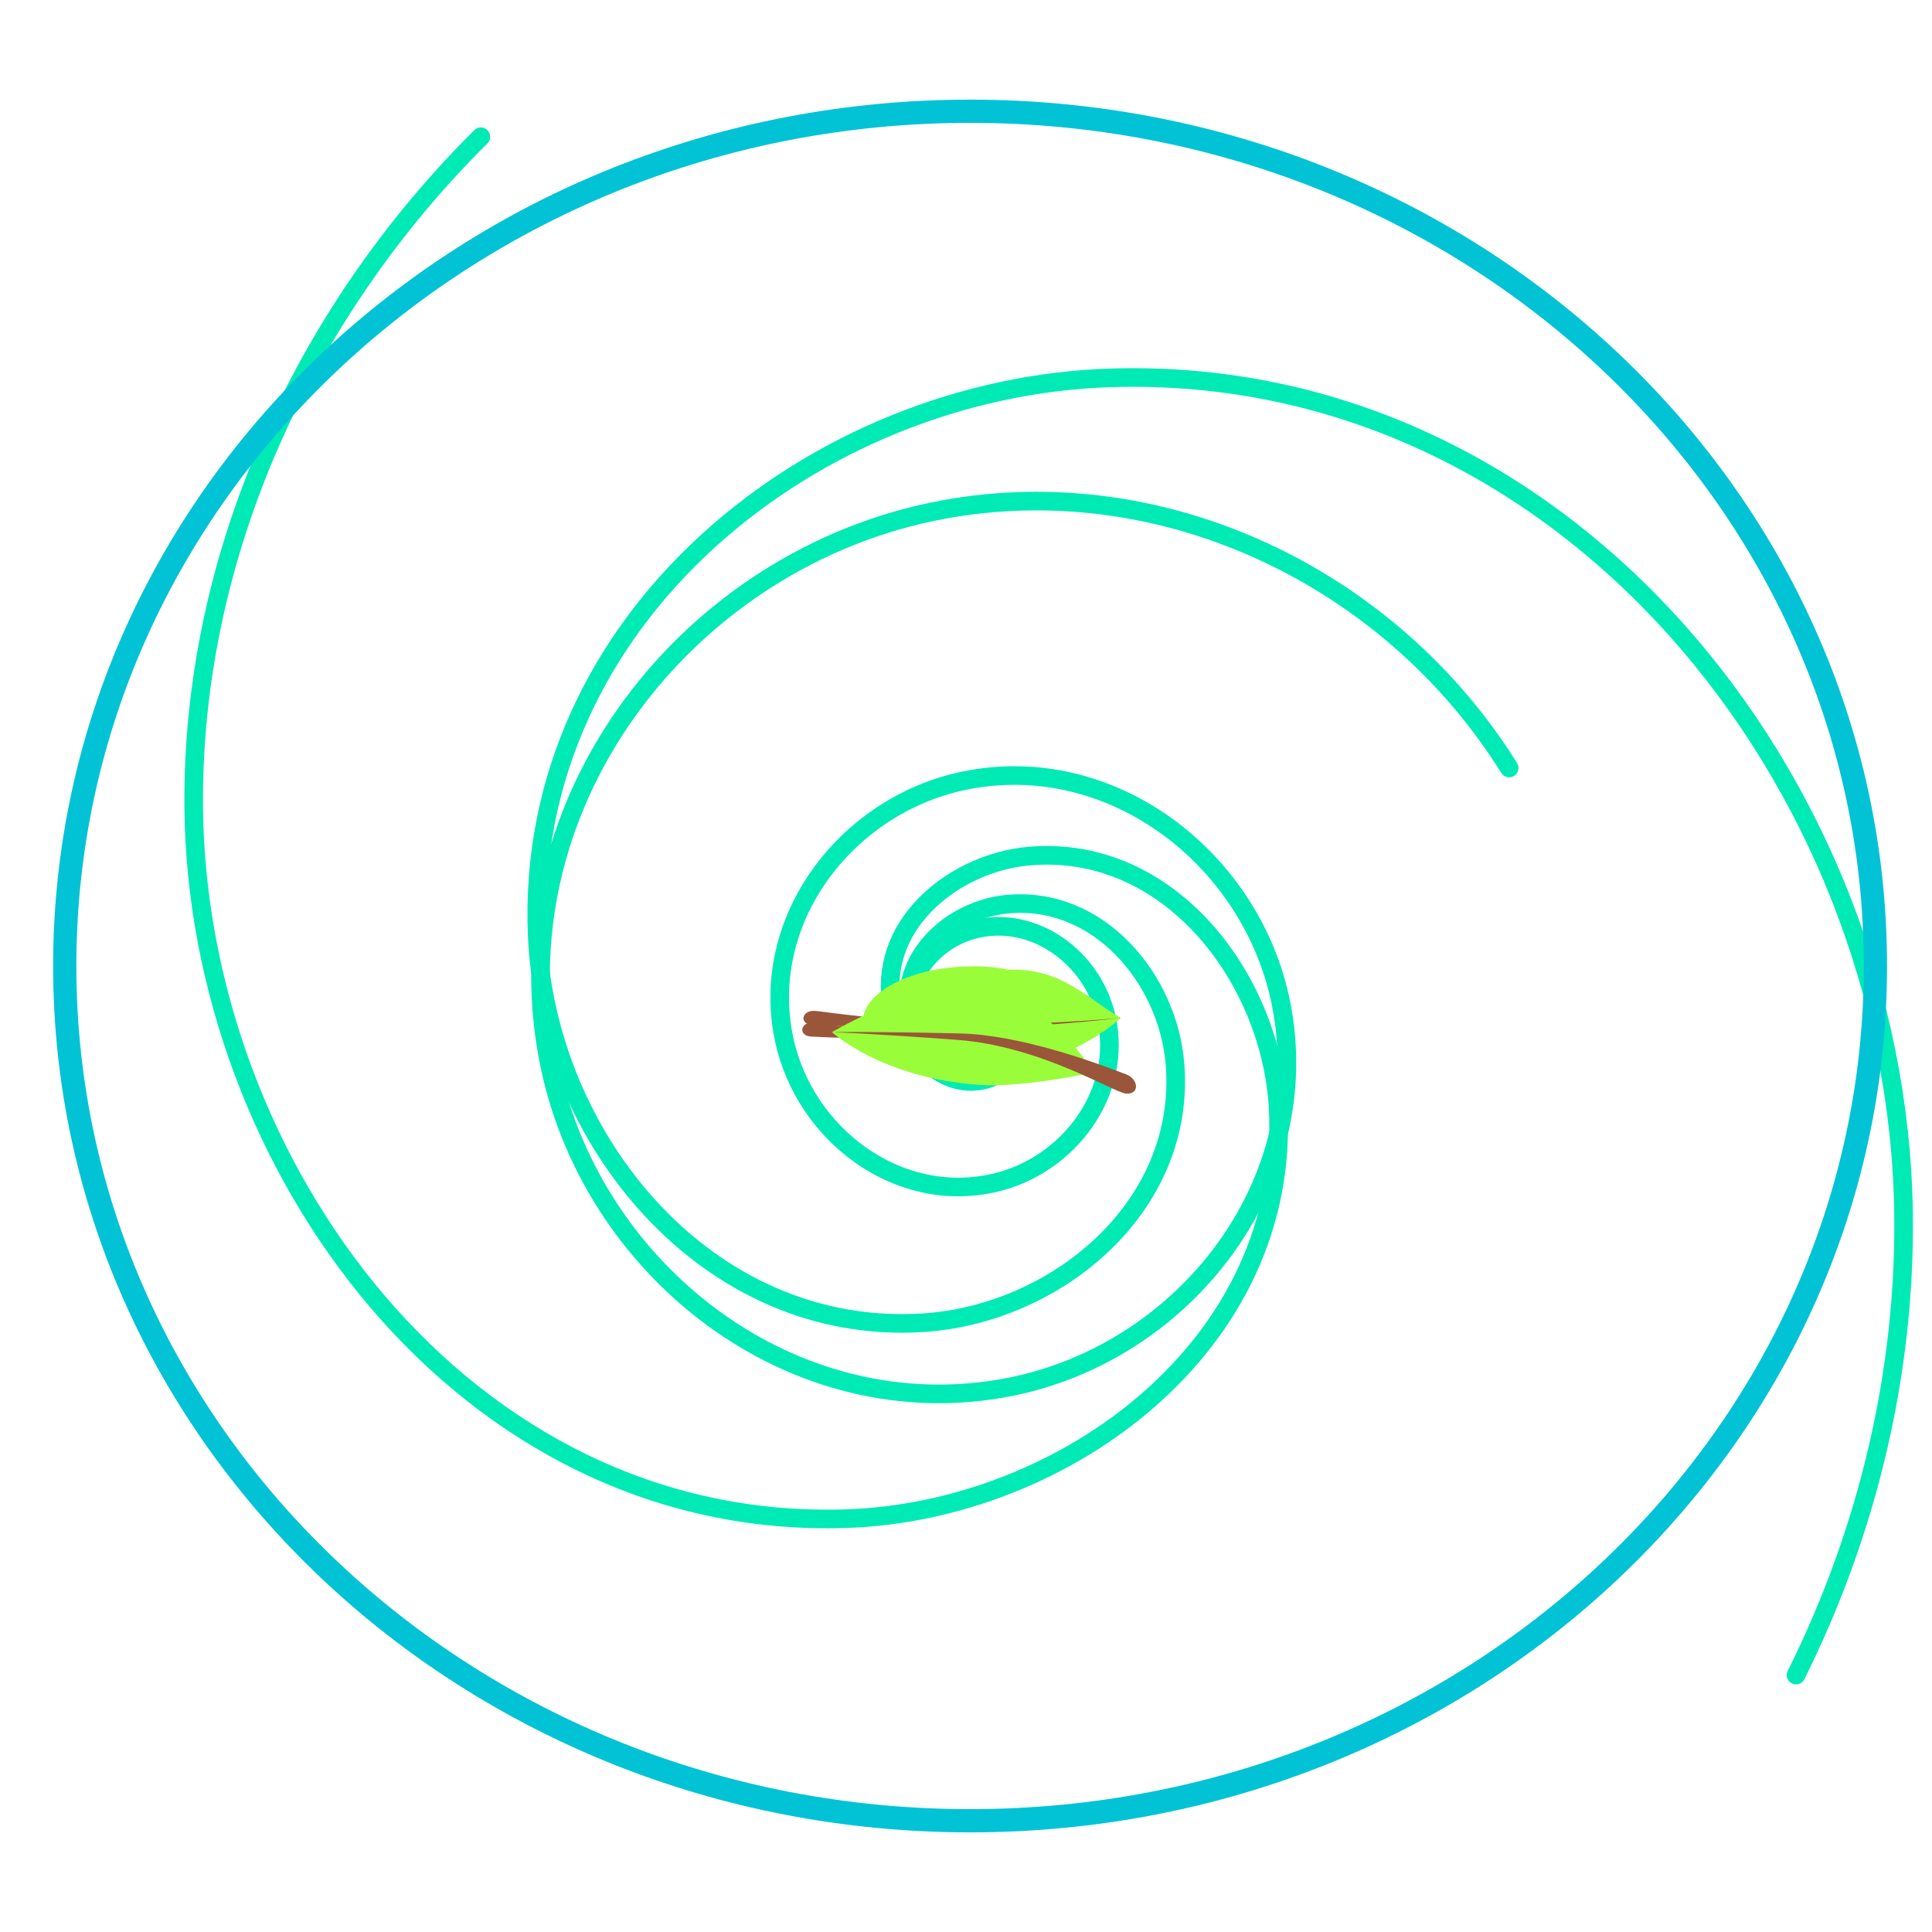
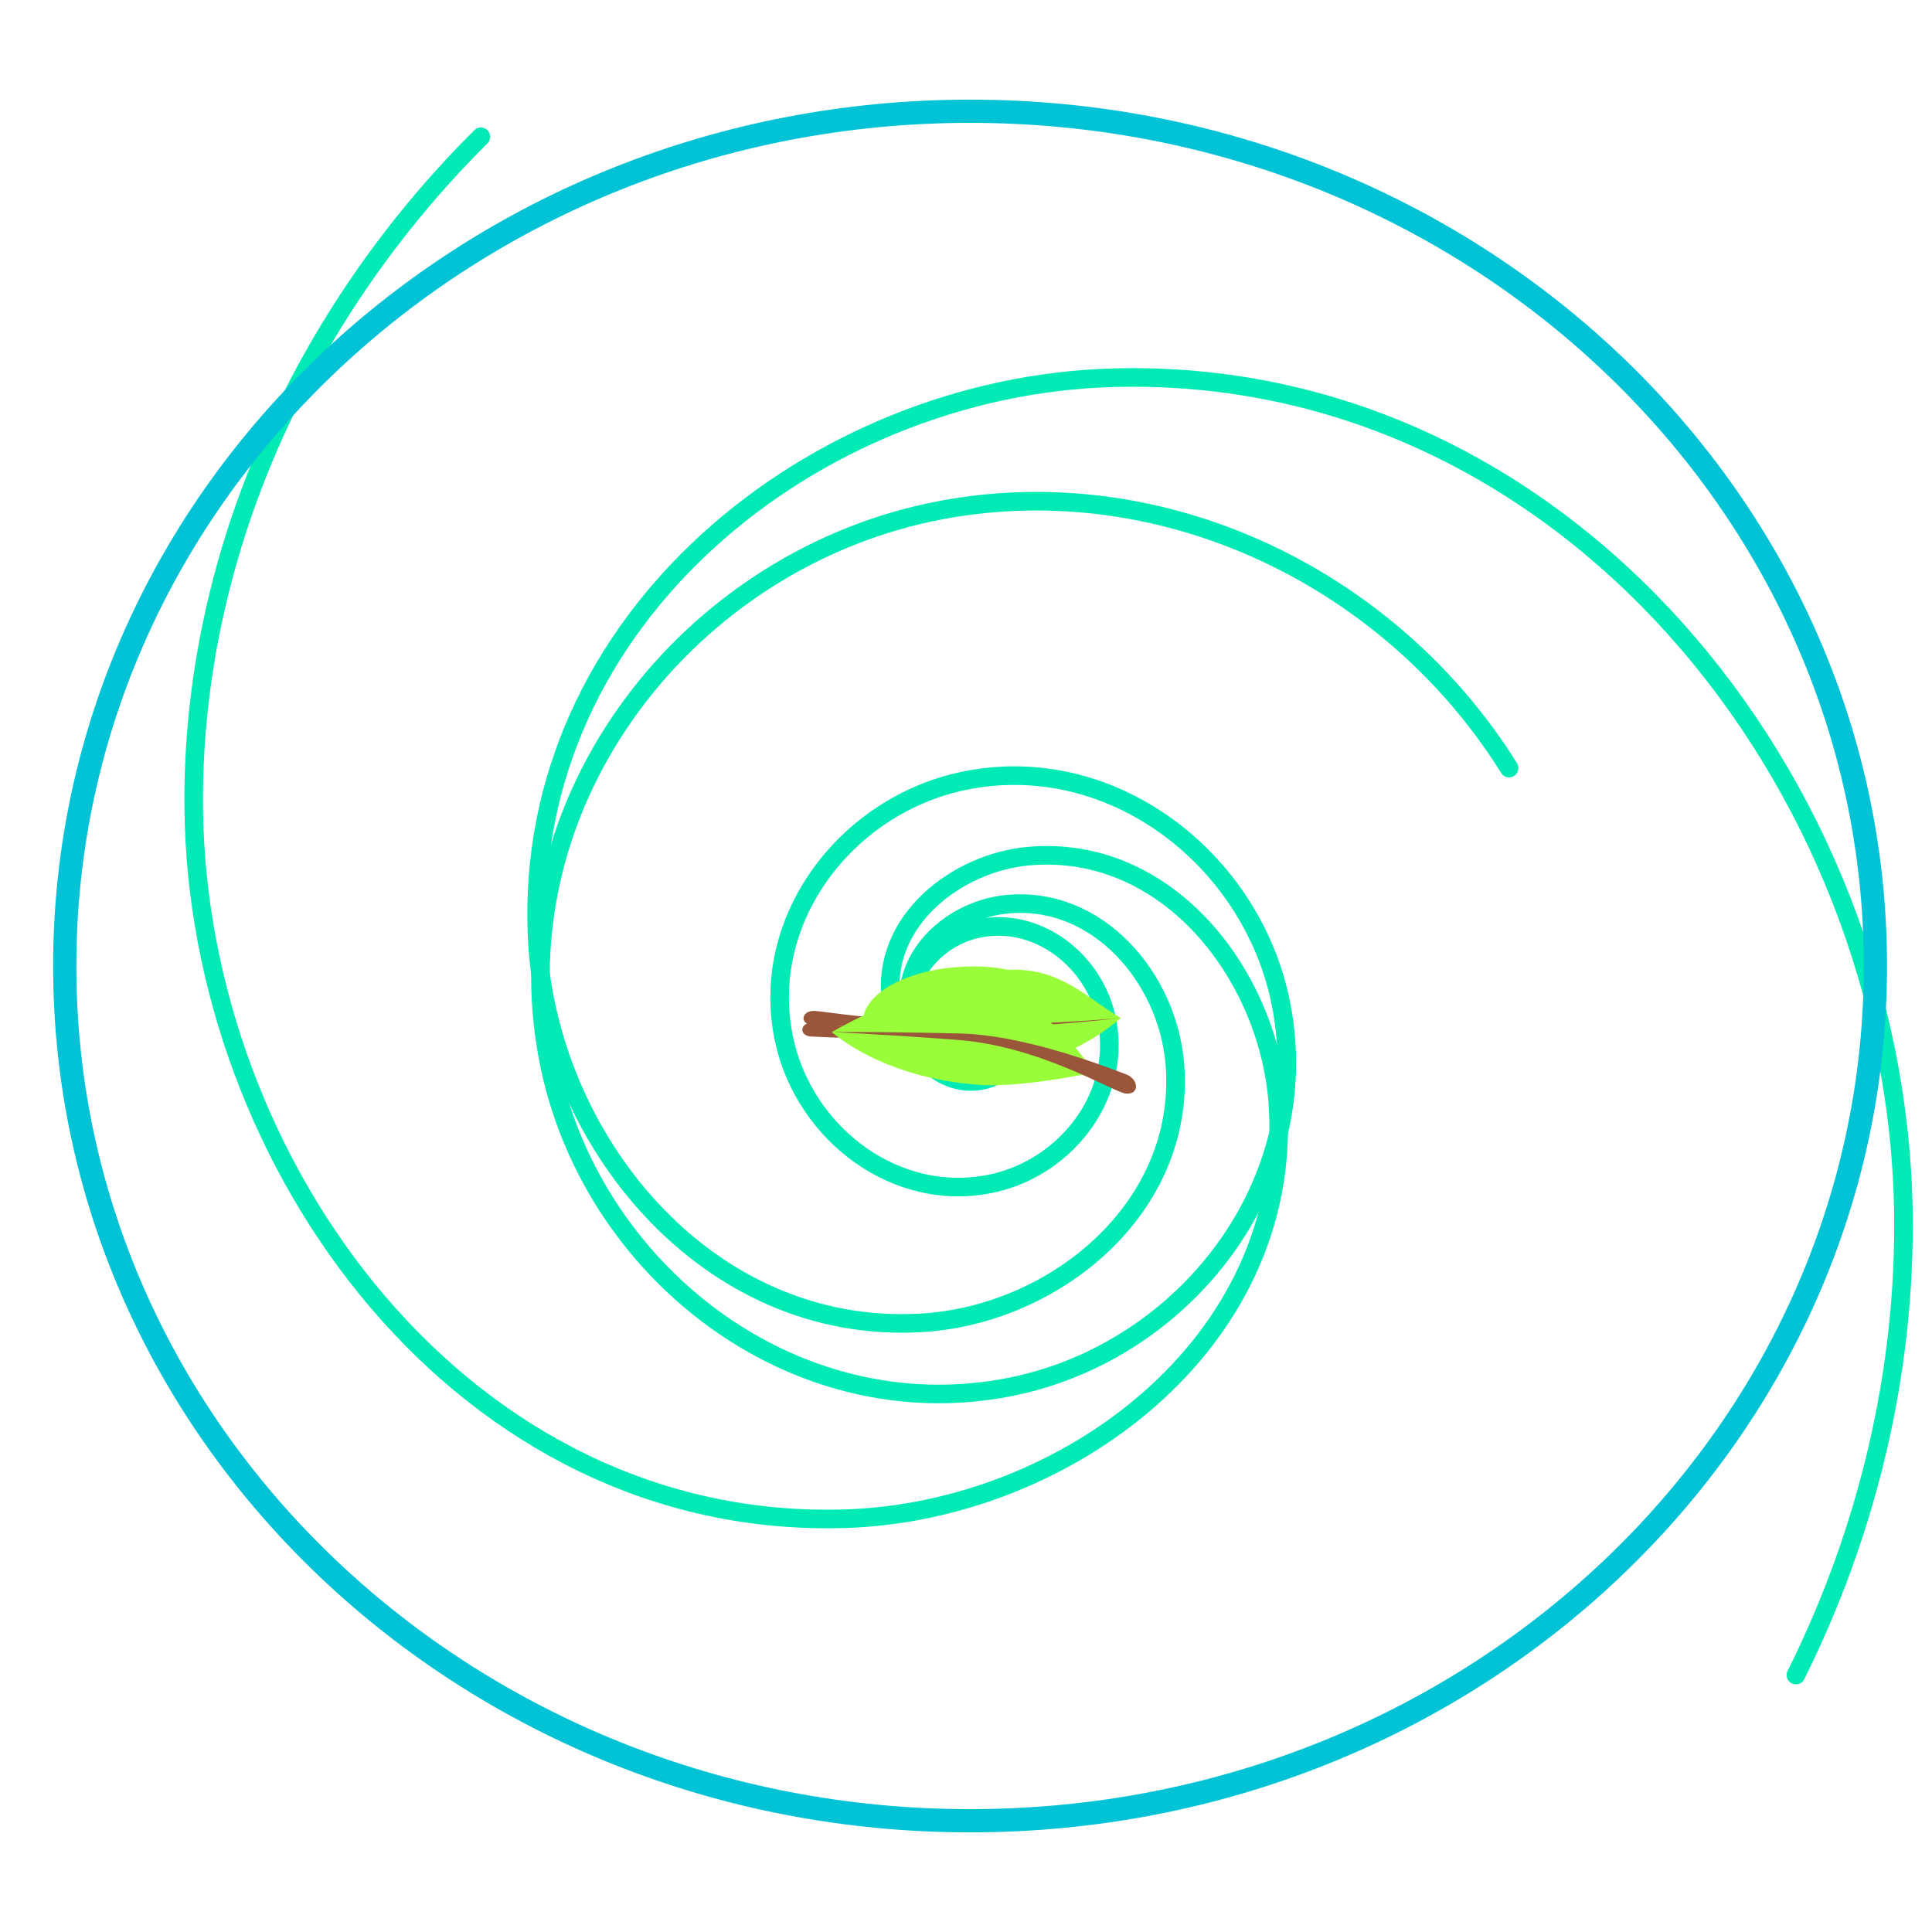
<svg xmlns="http://www.w3.org/2000/svg" width="55mm" height="55mm" version="1.1" viewBox="0 0 55 55">
-   <g transform="matrix(1.7602 0 0 1.7602 -3.1876 1.0969)" fill="none" stroke="#00eab5" stroke-linecap="round" stroke-width=".301">
-     <path d="m17.691 15.959c3e-6 2.6e-5 -8.2e-5 7e-6 -8.5e-5 6e-6 -5.29e-4 -1.49e-4 -1.66e-4 -8.99e-4 0-0.001 0.001-0.002 4e-3 -4.76e-4 0.005 7.14e-4 0.004 0.005 5.29e-4 0.012-0.004 0.015-0.012 0.009-0.028-7.4e-4 -0.035-0.012-0.015-0.026 0.004-0.057 0.029-0.069 0.049-0.024 0.103 0.012 0.123 0.057 0.036 0.083-0.025 0.173-0.103 0.203-0.133 0.051-0.271-0.045-0.315-0.17-0.07-0.201 0.075-0.406 0.266-0.467 0.292-0.093 0.584 0.117 0.667 0.395 0.122 0.409-0.174 0.814-0.565 0.923-0.558 0.155-1.105-0.249-1.245-0.784-0.195-0.742 0.344-1.464 1.058-1.643 0.968-0.242 1.903 0.463 2.126 1.397 0.295 1.241-0.61 2.432-1.809 2.705-1.565 0.357-3.06-0.788-3.392-2.303-0.426-1.948 1.001-3.8 2.89-4.199 2.395-0.505 4.663 1.253 5.138 3.579 0.594 2.912-1.548 5.662-4.381 6.222-3.507 0.692-6.809-1.891-7.464-5.307-0.802-4.186 2.287-8.118 6.369-8.879 3.594-0.67 7.255 1.105 9.17 4.176" />
-     <path d="m17.691 15.959c-3.7e-5 -1.8e-5 2.6e-5 -1.12e-4 3.4e-5 -1.21e-4 5.3e-4 -5.55e-4 0.002 2.65e-4 0.002 6.09e-4 0.003 0.004-0.002 0.009-0.005 0.01-0.017 0.009-0.034-9e-3 -0.04-0.023-0.022-0.054 0.033-0.104 0.079-0.119 0.142-0.044 0.264 0.096 0.293 0.221 0.076 0.327-0.24 0.589-0.531 0.64-0.673 0.118-1.189-0.528-1.267-1.135-0.164-1.279 1.058-2.225 2.222-2.33 2.275-0.205 3.914 1.966 4.037 4.055 0.226 3.836-3.441 6.545-6.989 6.66-6.191 0.201-10.491-5.73-10.548-11.492-0.04-4.08 1.772-8.005 4.644-10.858" />
-     <path d="m17.69 15.959c1.3e-5 7e-6 -8e-6 4e-5 -1.1e-5 4.5e-5 -1.35e-4 1.72e-4 -5.29e-4 -4.8e-5 -5.29e-4 -1.52e-4 -7.93e-4 -9.79e-4 2.65e-4 -0.002 0.001-0.003 0.004-0.003 0.009 0.002 0.011 0.005 0.006 0.013-0.007 0.027-0.018 0.031-0.035 0.013-0.067-0.02-0.076-0.05-0.024-0.079 0.049-0.148 0.12-0.165 0.162-0.039 0.298 0.109 0.327 0.256 0.06 0.307-0.219 0.556-0.5 0.601-0.545 0.087-0.977-0.41-1.041-0.912-0.117-0.92 0.72-1.633 1.573-1.72 1.485-0.151 2.618 1.203 2.728 2.588 0.183 2.312-1.928 4.051-4.094 4.181-3.486 0.209-6.079-2.983-6.221-6.263-0.221-5.115 4.475-8.884 9.306-9.021 7.327-0.208 12.684 6.537 12.791 13.482 0.04 2.595-0.581 5.18-1.738 7.499" />
+   <g fill="none" stroke="#00eab5" stroke-linecap="round" stroke-width=".529">
+     <path d="m27.952 29.188c5e-6 4.6e-5 -1.44e-4 1.2e-5 -1.5e-4 1e-5 -9.31e-4 -2.62e-4 -2.92e-4 -0.002 0-0.002 0.002-0.003 7e-3 -8.38e-4 9e-3 0.001 0.008 0.008 9.31e-4 0.021-0.007 0.027-0.022 0.015-0.05-0.001-0.061-0.021-0.026-0.046 0.008-0.101 0.05-0.121 0.086-0.042 0.182 0.021 0.216 0.101 0.063 0.147-0.043 0.304-0.181 0.357-0.234 0.089-0.477-0.079-0.554-0.3-0.123-0.354 0.132-0.715 0.468-0.822 0.513-0.164 1.028 0.206 1.174 0.695 0.214 0.72-0.306 1.433-0.995 1.625-0.982 0.274-1.944-0.437-2.192-1.379-0.344-1.307 0.605-2.578 1.862-2.891 1.704-0.425 3.35 0.815 3.741 2.459 0.52 2.184-1.074 4.28-3.184 4.761-2.755 0.628-5.386-1.387-5.97-4.054-0.75-3.429 1.762-6.689 5.087-7.39 4.215-0.889 8.209 2.205 9.043 6.3 1.045 5.126-2.725 9.967-7.711 10.951-6.173 1.219-11.986-3.329-13.138-9.341-1.412-7.368 4.025-14.289 11.21-15.628 6.327-1.179 12.771 1.946 16.142 7.35" />
+     <path d="m27.952 29.188c-6.5e-5 -3.2e-5 4.6e-5 -1.97e-4 6e-5 -2.13e-4 9.33e-4 -9.77e-4 0.003 4.66e-4 0.003 0.001 0.005 0.006-0.003 0.015-0.008 0.018-0.029 0.016-0.061-0.016-0.071-0.04-0.039-0.095 0.058-0.184 0.139-0.209 0.251-0.078 0.465 0.17 0.517 0.389 0.134 0.575-0.422 1.036-0.934 1.126-1.185 0.207-2.094-0.929-2.231-1.998-0.288-2.251 1.861-3.917 3.911-4.102 4.004-0.361 6.89 3.46 7.107 7.137 0.398 6.753-6.056 11.521-12.303 11.724-10.898 0.354-18.466-10.085-18.567-20.228-0.071-7.181 3.119-14.09 8.175-19.112" />
+     <path d="m27.95 29.188c2.3e-5 1.2e-5 -1.4e-5 7e-5 -2e-5 7.9e-5 -2.37e-4 3.03e-4 -9.31e-4 -8.5e-5 -9.31e-4 -2.68e-4 -0.001-0.002 4.67e-4 -0.004 0.002-0.005 0.007-0.005 0.016 0.003 0.019 0.009 0.011 0.023-0.012 0.047-0.032 0.055-0.061 0.023-0.118-0.035-0.134-0.088-0.042-0.139 0.087-0.261 0.211-0.291 0.285-0.069 0.525 0.192 0.575 0.45 0.106 0.54-0.386 0.979-0.88 1.058-0.96 0.152-1.72-0.721-1.833-1.605-0.207-1.619 1.267-2.875 2.768-3.027 2.615-0.266 4.609 2.118 4.801 4.555 0.322 4.069-3.394 7.131-7.207 7.359-6.136 0.368-10.701-5.25-10.95-11.024-0.389-9.003 7.877-15.638 16.381-15.88 12.898-0.367 22.326 11.506 22.515 23.731 0.07 4.567-1.023 9.118-3.059 13.2" />
  </g>
-   <g transform="matrix(1.7602 0 0 1.7602 -3.1876 1.0969)">
-     <path d="m15.264 16.069s1.516 0.757 2.234 0.704c1.621-0.12 2.436-0.932 2.436-0.932-0.544-0.328-0.956-0.786-1.732-0.781-0.784 0.005-1.26 0.489-1.956 0.786-0.319 0.136-0.981 0.224-0.981 0.224z" fill="#9afd3a" stroke-width=".347" />
-     <path d="m19.933 15.841s-1.774 0.375-3.096 0.276c-1.348-0.101-1.664-0.187-1.857-0.203-0.231-0.02-0.264 0.216-0.052 0.227 0.518 0.028 1.019 0.032 1.979 0.054 1.442 0.034 3.026-0.354 3.026-0.354z" fill="#9a563a" />
-     <path d="m17.588 16.636c1.119 0 2.345-0.796 2.345-0.796-0.636-0.384-1.512-0.817-2.275-0.834-2.095-0.045-2.884 1.572-0.071 1.63h5e-6z" fill="#9afd3a" stroke-width=".406" />
-     <path d="m19.933 15.84s-1.764 0.169-3.087 0.07c-1.348-0.101-1.654-0.166-1.847-0.183-0.231-0.02-0.264 0.216-0.052 0.227 0.518 0.028 0.977 0.027 1.938 0.05 1.442 0.034 3.049-0.164 3.049-0.164z" fill="#9a563a" />
-     <path d="m19.507 16.72s-1.15 0.251-1.853 0.203c-1.591-0.11-2.389-0.854-2.389-0.854 0.534-0.3 1.568-0.823 2.387-0.684 0.769 0.13 1.291 0.526 1.856 1.336z" fill="#9afd3a" stroke-width=".405" />
-     <path d="m15.264 16.069s0.709 0.027 2.032 0.126c1.348 0.101 2.53 0.852 2.723 0.868 0.231 0.02 0.205-0.234 0.007-0.31-0.54-0.208-1.727-0.639-2.687-0.662-1.442-0.034-2.075-0.022-2.075-0.022z" fill="#9a563a" />
-   </g>
+   <path d="m23.68 29.382s2.669 1.332 3.932 1.239c2.854-0.211 4.287-1.641 4.287-1.641-0.957-0.577-1.682-1.384-3.048-1.375-1.38 0.009-2.217 0.861-3.444 1.383-0.562 0.239-1.727 0.394-1.727 0.394z" fill="#9afd3a" stroke-width=".611" />
+   <path d="m31.899 28.98s-3.122 0.661-5.45 0.485c-2.373-0.178-2.928-0.329-3.268-0.358-0.407-0.034-0.464 0.38-0.092 0.4 0.912 0.049 1.793 0.057 3.484 0.096 2.539 0.059 5.327-0.624 5.327-0.624z" fill="#9a563a" stroke-width="1.76" />
+   <path d="m27.771 30.382c1.97 0 4.128-1.401 4.128-1.401-1.12-0.675-2.661-1.439-4.004-1.467-3.687-0.079-5.076 2.767-0.124 2.869h9e-6z" fill="#9afd3a" stroke-width=".715" />
+   <path d="m31.899 28.98s-3.105 0.298-5.433 0.122c-2.373-0.178-2.912-0.293-3.251-0.322-0.407-0.034-0.464 0.38-0.092 0.4 0.912 0.049 1.72 0.048 3.411 0.088 2.539 0.059 5.366-0.288 5.366-0.288z" fill="#9a563a" stroke-width="1.76" />
+   <path d="m31.149 30.527s-2.023 0.443-3.262 0.357c-2.8-0.194-4.206-1.504-4.206-1.504 0.939-0.529 2.76-1.449 4.201-1.205 1.353 0.229 2.273 0.925 3.267 2.352z" fill="#9afd3a" stroke-width=".713" />
+   <path d="m23.68 29.382s1.249 0.047 3.577 0.222c2.373 0.178 4.454 1.499 4.793 1.528 0.407 0.034 0.36-0.412 0.013-0.546-0.95-0.366-3.04-1.125-4.73-1.165-2.539-0.059-3.653-0.039-3.653-0.039z" fill="#9a563a" stroke-width="1.76" />
  <ellipse cx="27.616" cy="27.5" rx="25.773" ry="24.333" fill="none" stroke="#01c3d5" stroke-linecap="round" stroke-linejoin="round" stroke-width=".661" style="paint-order:stroke fill markers" />
</svg>
